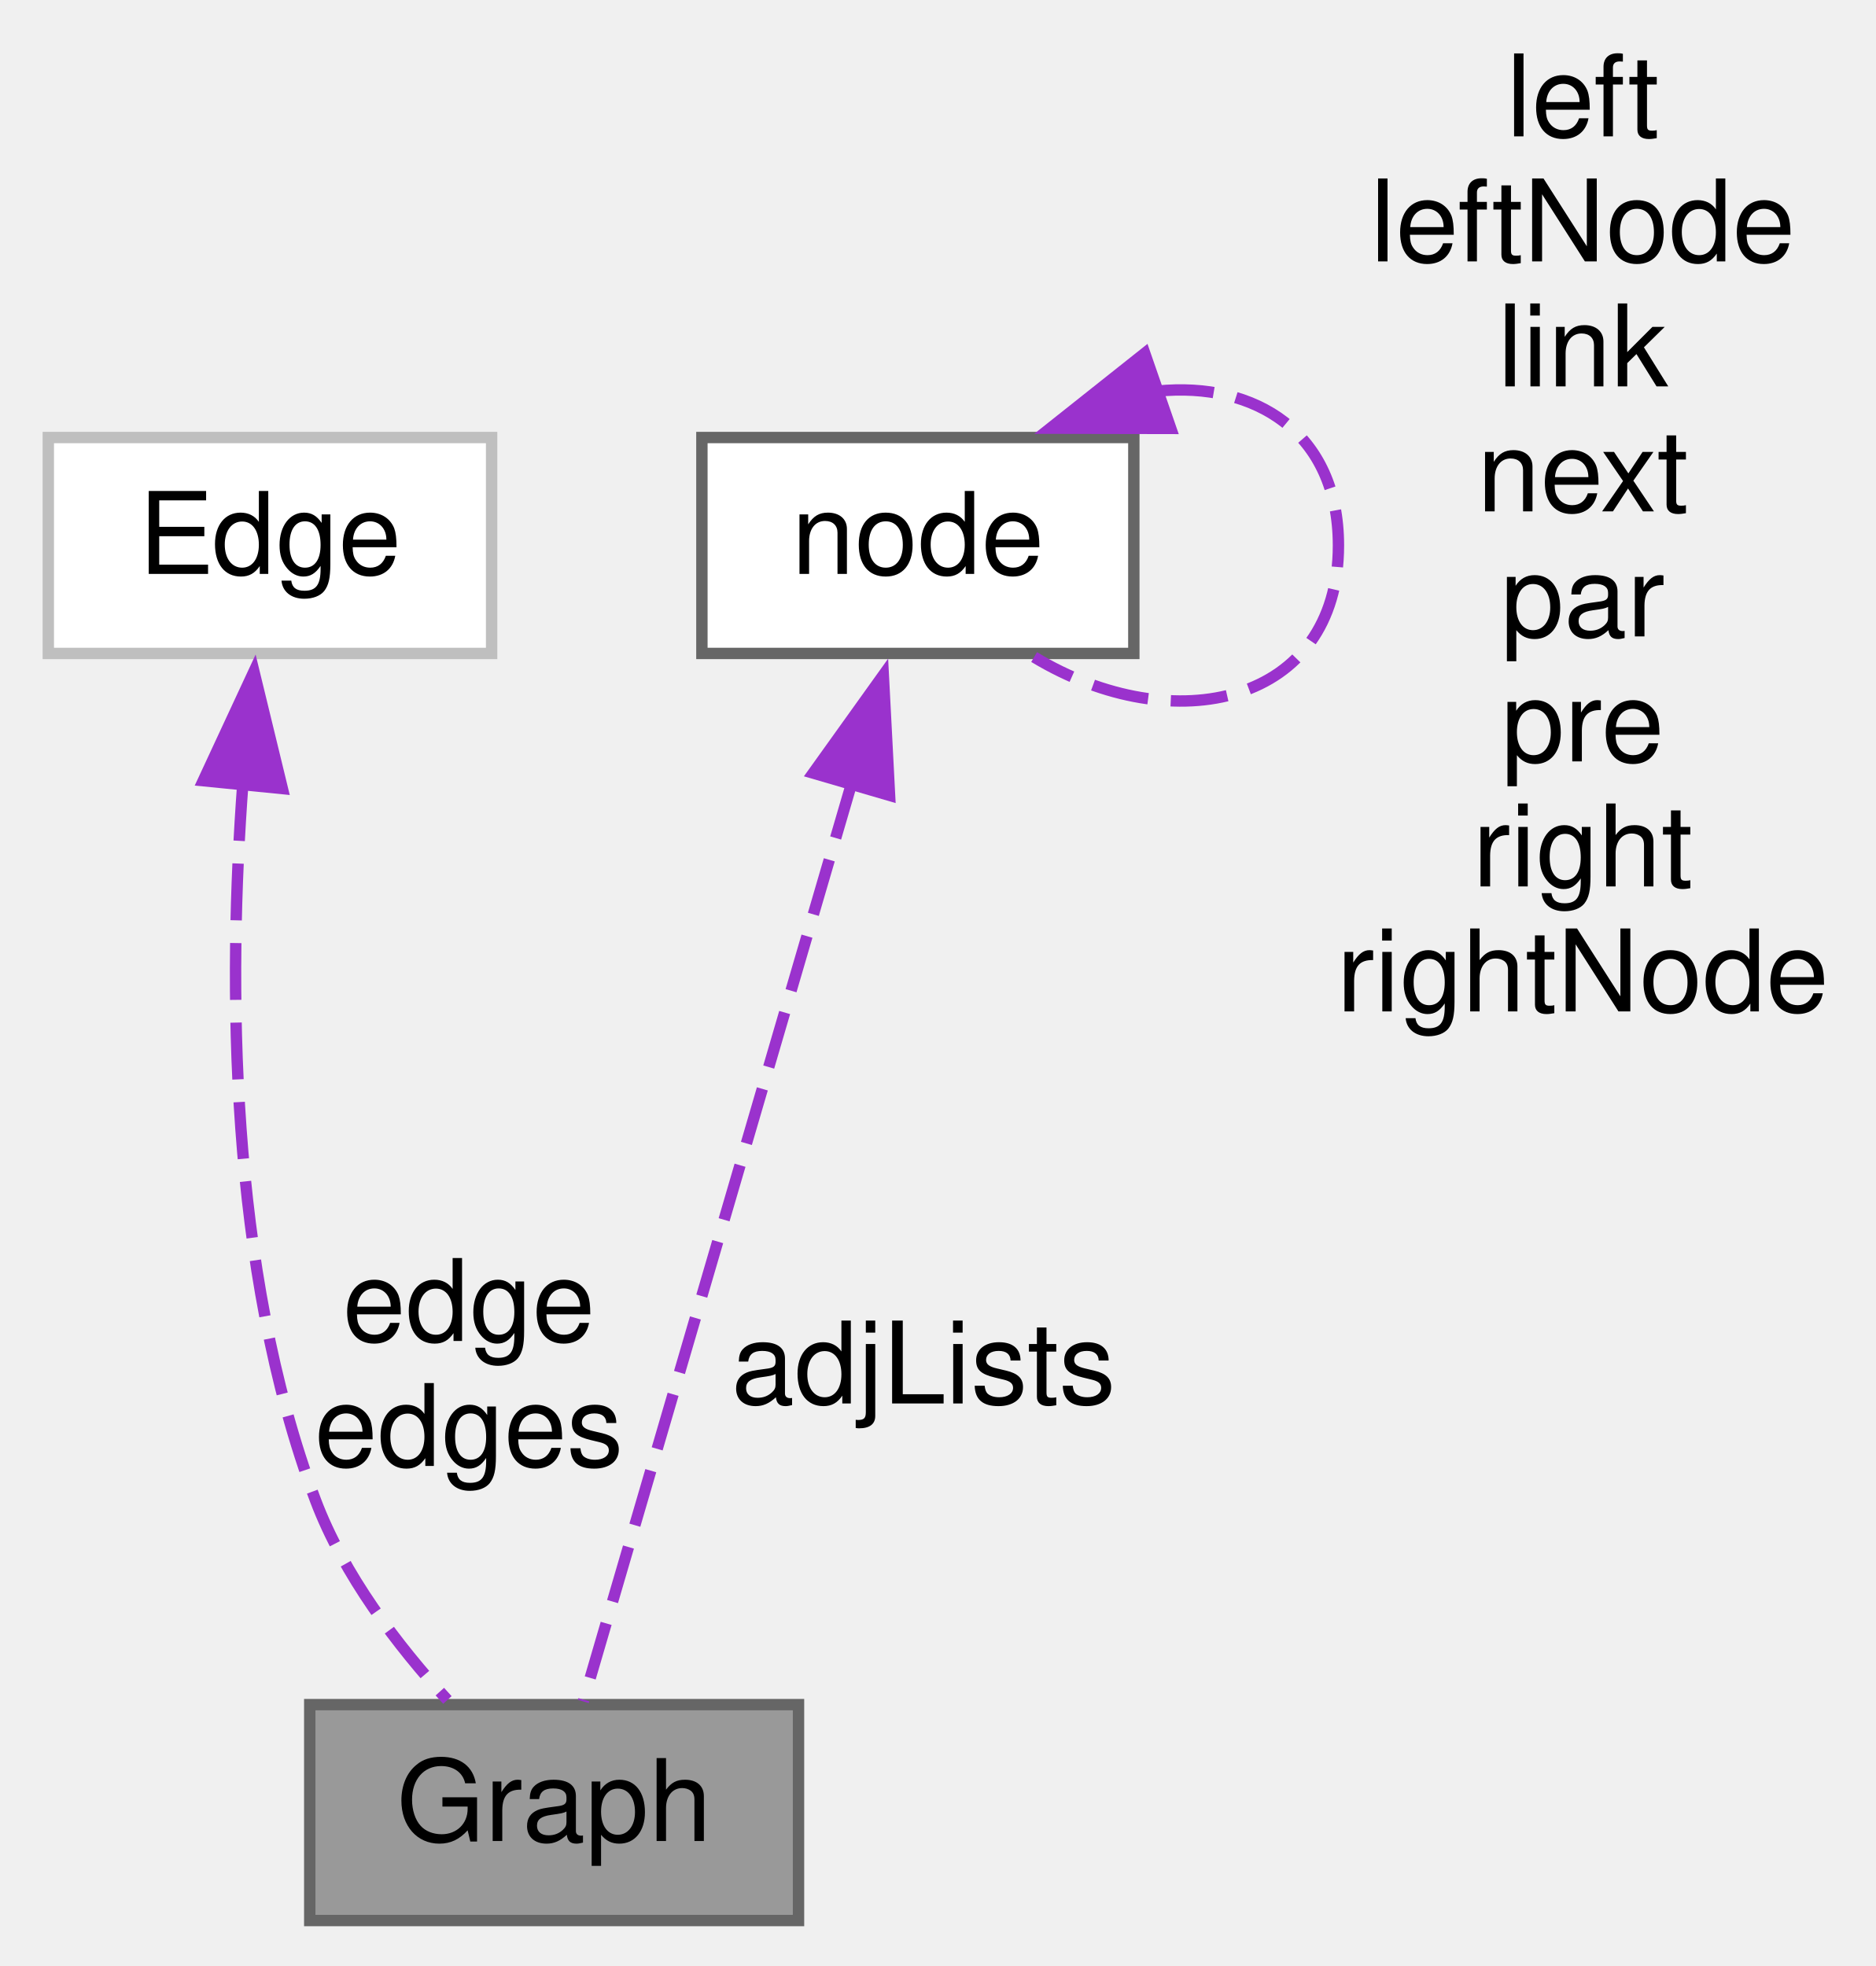
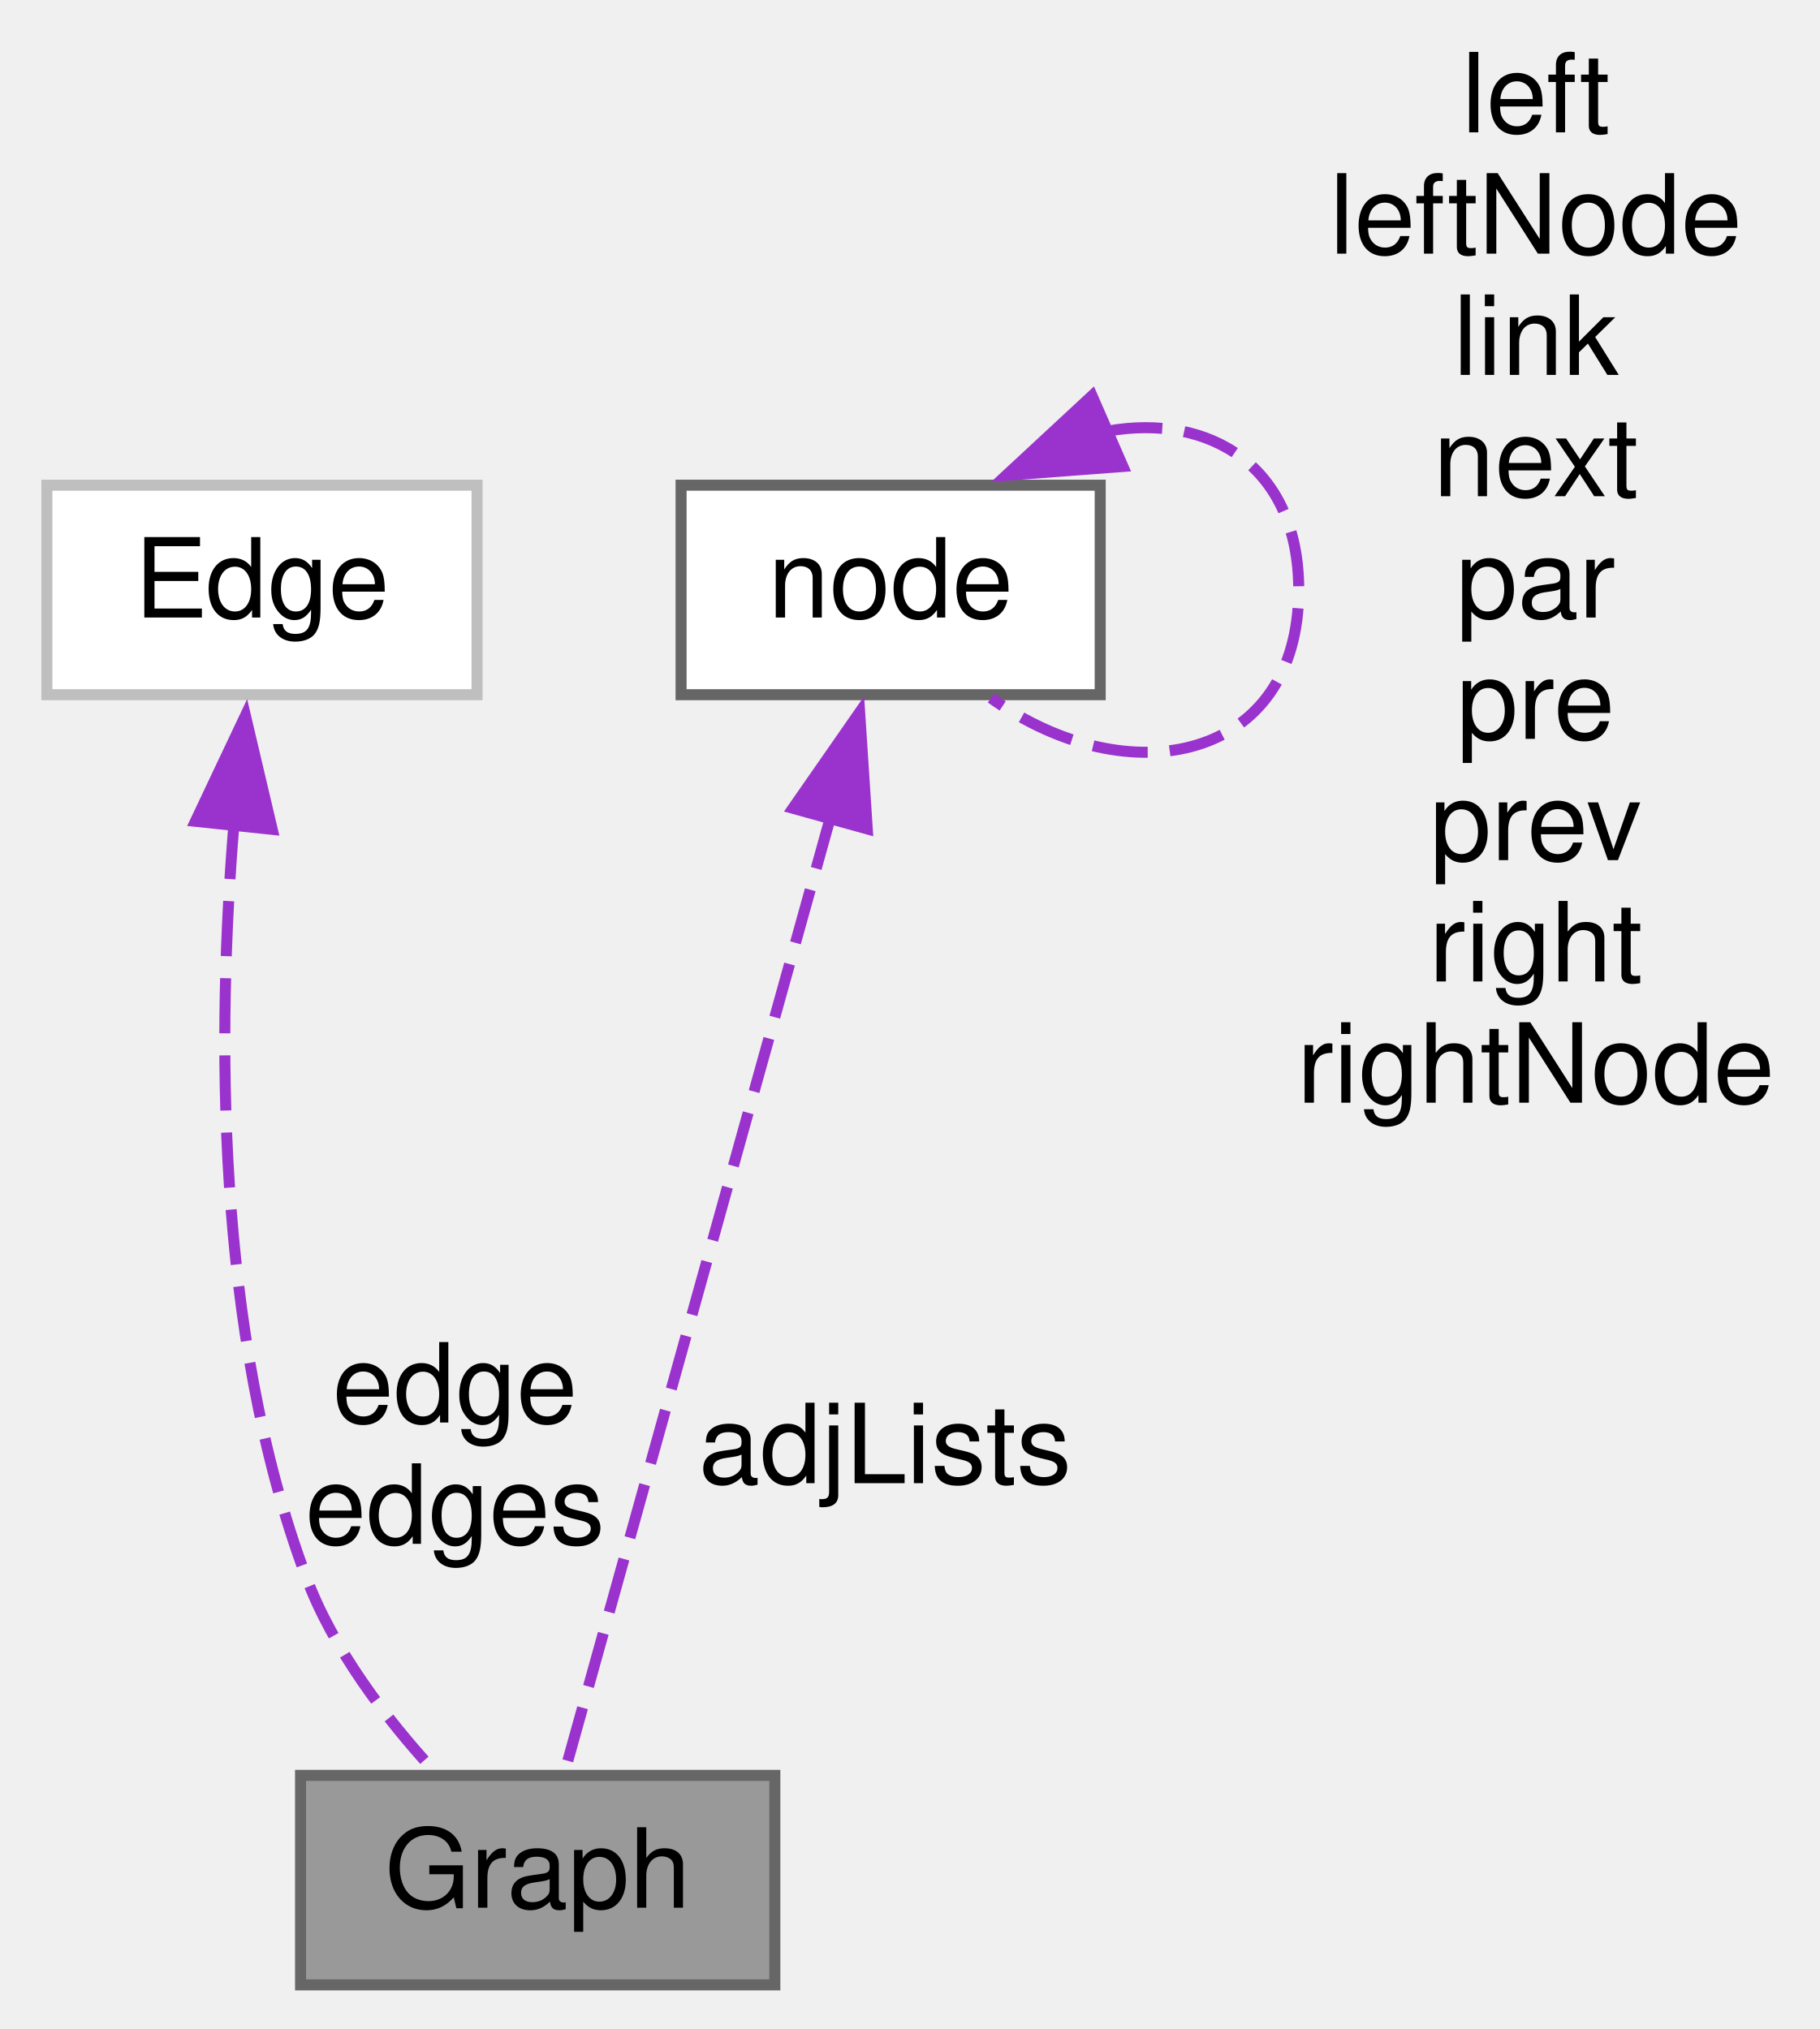
- <svg xmlns="http://www.w3.org/2000/svg" xmlns:xlink="http://www.w3.org/1999/xlink" width="165pt" height="173pt" viewBox="0.00 0.00 164.50 173.00">
-   <g id="graph0" class="graph" transform="scale(1 1) rotate(0) translate(4 169)">
+ <svg xmlns="http://www.w3.org/2000/svg" xmlns:xlink="http://www.w3.org/1999/xlink" width="165pt" height="184pt" viewBox="0.00 0.00 164.50 184.00">
+   <g id="graph0" class="graph" transform="scale(1 1) rotate(0) translate(4 180)">
    <g id="node1" class="node">
      <g id="a_node1">
        <a xlink:title=" ">
          <polygon fill="#999999" stroke="#666666" points="66,-19 23,-19 23,0 66,0 66,-19" />
          <text text-anchor="middle" x="44.5" y="-7" font-family="Helvetica,sans-Serif" font-size="10.00">Graph</text>
        </a>
      </g>
    </g>
    <g id="node2" class="node">
      <g id="a_node2">
        <a xlink:href="../../d5/db4/struct_edge.html" target="_top" xlink:title=" ">
-           <polygon fill="white" stroke="#bfbfbf" points="39,-130.5 0,-130.5 0,-111.5 39,-111.5 39,-130.5" />
-           <text text-anchor="middle" x="19.5" y="-118.5" font-family="Helvetica,sans-Serif" font-size="10.00">Edge</text>
+           <polygon fill="white" stroke="#bfbfbf" points="39,-136 0,-136 0,-117 39,-117 39,-136" />
+           <text text-anchor="middle" x="19.5" y="-124" font-family="Helvetica,sans-Serif" font-size="10.00">Edge</text>
        </a>
      </g>
    </g>
    <g id="edge1" class="edge">
-       <path fill="none" stroke="#9a32cd" stroke-dasharray="5,2" d="M17.11,-100C15.83,-82.74 15.82,-57.45 23.5,-37 25.98,-30.41 30.74,-24.17 35.11,-19.41" />
-       <polygon fill="#9a32cd" stroke="#9a32cd" points="13.63,-100.3 18.09,-109.9 20.59,-99.61 13.63,-100.3" />
+       <path fill="none" stroke="#9a32cd" stroke-dasharray="5,2" d="M16.96,-105.27C15.45,-86.86 15.18,-59.25 23.5,-37 25.97,-30.4 30.73,-24.17 35.1,-19.4" />
+       <polygon fill="#9a32cd" stroke="#9a32cd" points="13.47,-105.52 18,-115.1 20.43,-104.79 13.47,-105.52" />
      <text text-anchor="middle" x="37" y="-51" font-family="Helvetica,sans-Serif" font-size="10.00"> edge</text>
      <text text-anchor="middle" x="37" y="-40" font-family="Helvetica,sans-Serif" font-size="10.00">edges</text>
    </g>
    <g id="node3" class="node">
      <g id="a_node3">
        <a xlink:href="../../d5/da1/structnode.html" target="_top" xlink:title="Node, the basic data structure in the tree.">
-           <polygon fill="white" stroke="#666666" points="95.5,-130.5 57.5,-130.5 57.5,-111.5 95.5,-111.5 95.5,-130.5" />
-           <text text-anchor="middle" x="76.5" y="-118.5" font-family="Helvetica,sans-Serif" font-size="10.00">node</text>
+           <polygon fill="white" stroke="#666666" points="95.5,-136 57.5,-136 57.5,-117 95.5,-117 95.5,-136" />
+           <text text-anchor="middle" x="76.5" y="-124" font-family="Helvetica,sans-Serif" font-size="10.00">node</text>
        </a>
      </g>
    </g>
    <g id="edge2" class="edge">
-       <path fill="none" stroke="#9a32cd" stroke-dasharray="5,2" d="M70.67,-100.06C63.65,-76.03 52.16,-36.7 47.07,-19.28" />
-       <polygon fill="#9a32cd" stroke="#9a32cd" points="67.29,-100.97 73.46,-109.59 74.01,-99.01 67.29,-100.97" />
-       <text text-anchor="middle" x="77" y="-45.5" font-family="Helvetica,sans-Serif" font-size="10.00"> adjLists</text>
+       <path fill="none" stroke="#9a32cd" stroke-dasharray="5,2" d="M71.09,-106.06C64.05,-80.77 52.05,-37.65 46.93,-19.24" />
+       <polygon fill="#9a32cd" stroke="#9a32cd" points="67.64,-106.7 73.69,-115.4 74.38,-104.83 67.64,-106.7" />
+       <text text-anchor="middle" x="76" y="-45.5" font-family="Helvetica,sans-Serif" font-size="10.00"> adjLists</text>
    </g>
    <g id="edge3" class="edge">
-       <path fill="none" stroke="#9a32cd" stroke-dasharray="5,2" d="M97.54,-134.58C106.19,-135.46 113.5,-130.93 113.5,-121 113.5,-107.03 99.04,-103.75 86.73,-111.18" />
-       <polygon fill="#9a32cd" stroke="#9a32cd" points="98.75,-131.3 88.16,-131.32 96.46,-137.91 98.75,-131.3" />
-       <text text-anchor="middle" x="135" y="-157" font-family="Helvetica,sans-Serif" font-size="10.00"> left</text>
-       <text text-anchor="middle" x="135" y="-146" font-family="Helvetica,sans-Serif" font-size="10.00">leftNode</text>
-       <text text-anchor="middle" x="135" y="-135" font-family="Helvetica,sans-Serif" font-size="10.00">link</text>
-       <text text-anchor="middle" x="135" y="-124" font-family="Helvetica,sans-Serif" font-size="10.00">next</text>
-       <text text-anchor="middle" x="135" y="-113" font-family="Helvetica,sans-Serif" font-size="10.00">par</text>
-       <text text-anchor="middle" x="135" y="-102" font-family="Helvetica,sans-Serif" font-size="10.00">pre</text>
+       <path fill="none" stroke="#9a32cd" stroke-dasharray="5,2" d="M96.15,-140.9C105.39,-142.55 113.5,-137.75 113.5,-126.5 113.5,-111.01 98.14,-107.75 85.6,-116.7" />
+       <polygon fill="#9a32cd" stroke="#9a32cd" points="97.56,-137.7 86.99,-136.9 94.76,-144.11 97.56,-137.7" />
+       <text text-anchor="middle" x="135" y="-168" font-family="Helvetica,sans-Serif" font-size="10.00"> left</text>
+       <text text-anchor="middle" x="135" y="-157" font-family="Helvetica,sans-Serif" font-size="10.00">leftNode</text>
+       <text text-anchor="middle" x="135" y="-146" font-family="Helvetica,sans-Serif" font-size="10.00">link</text>
+       <text text-anchor="middle" x="135" y="-135" font-family="Helvetica,sans-Serif" font-size="10.00">next</text>
+       <text text-anchor="middle" x="135" y="-124" font-family="Helvetica,sans-Serif" font-size="10.00">par</text>
+       <text text-anchor="middle" x="135" y="-113" font-family="Helvetica,sans-Serif" font-size="10.00">pre</text>
+       <text text-anchor="middle" x="135" y="-102" font-family="Helvetica,sans-Serif" font-size="10.00">prev</text>
      <text text-anchor="middle" x="135" y="-91" font-family="Helvetica,sans-Serif" font-size="10.00">right</text>
      <text text-anchor="middle" x="135" y="-80" font-family="Helvetica,sans-Serif" font-size="10.00">rightNode</text>
    </g>
  </g>
</svg>
